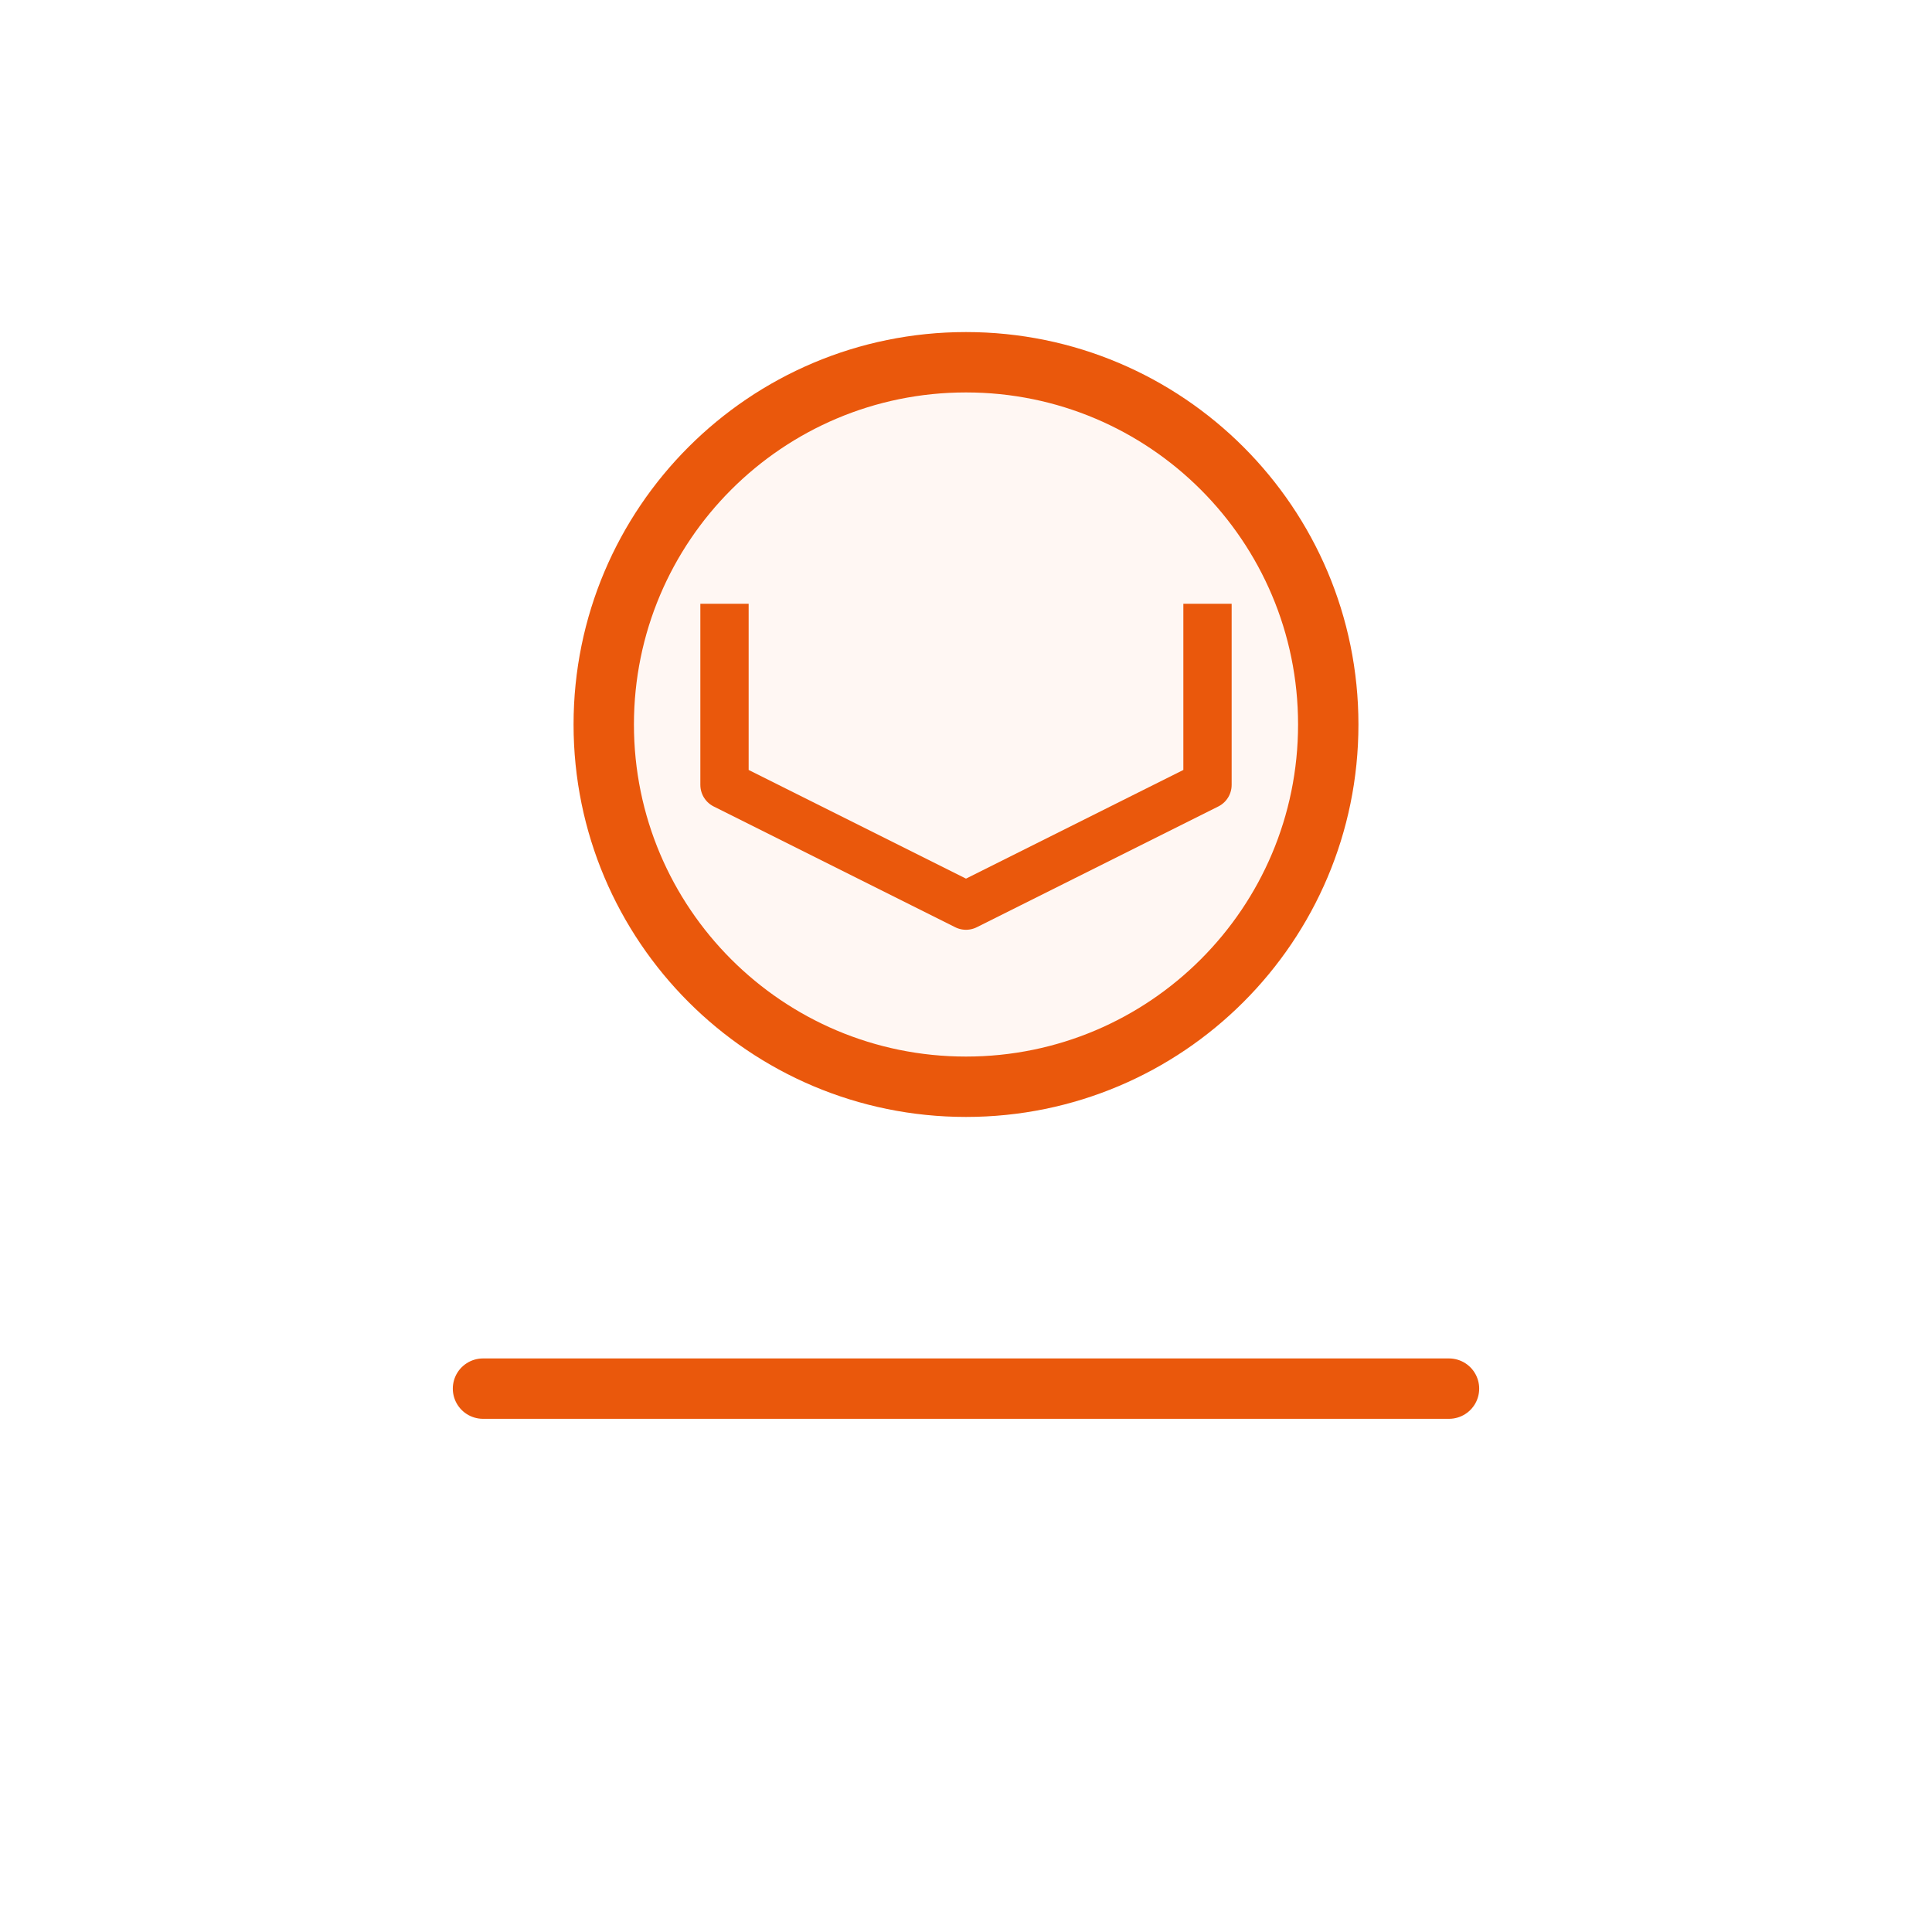
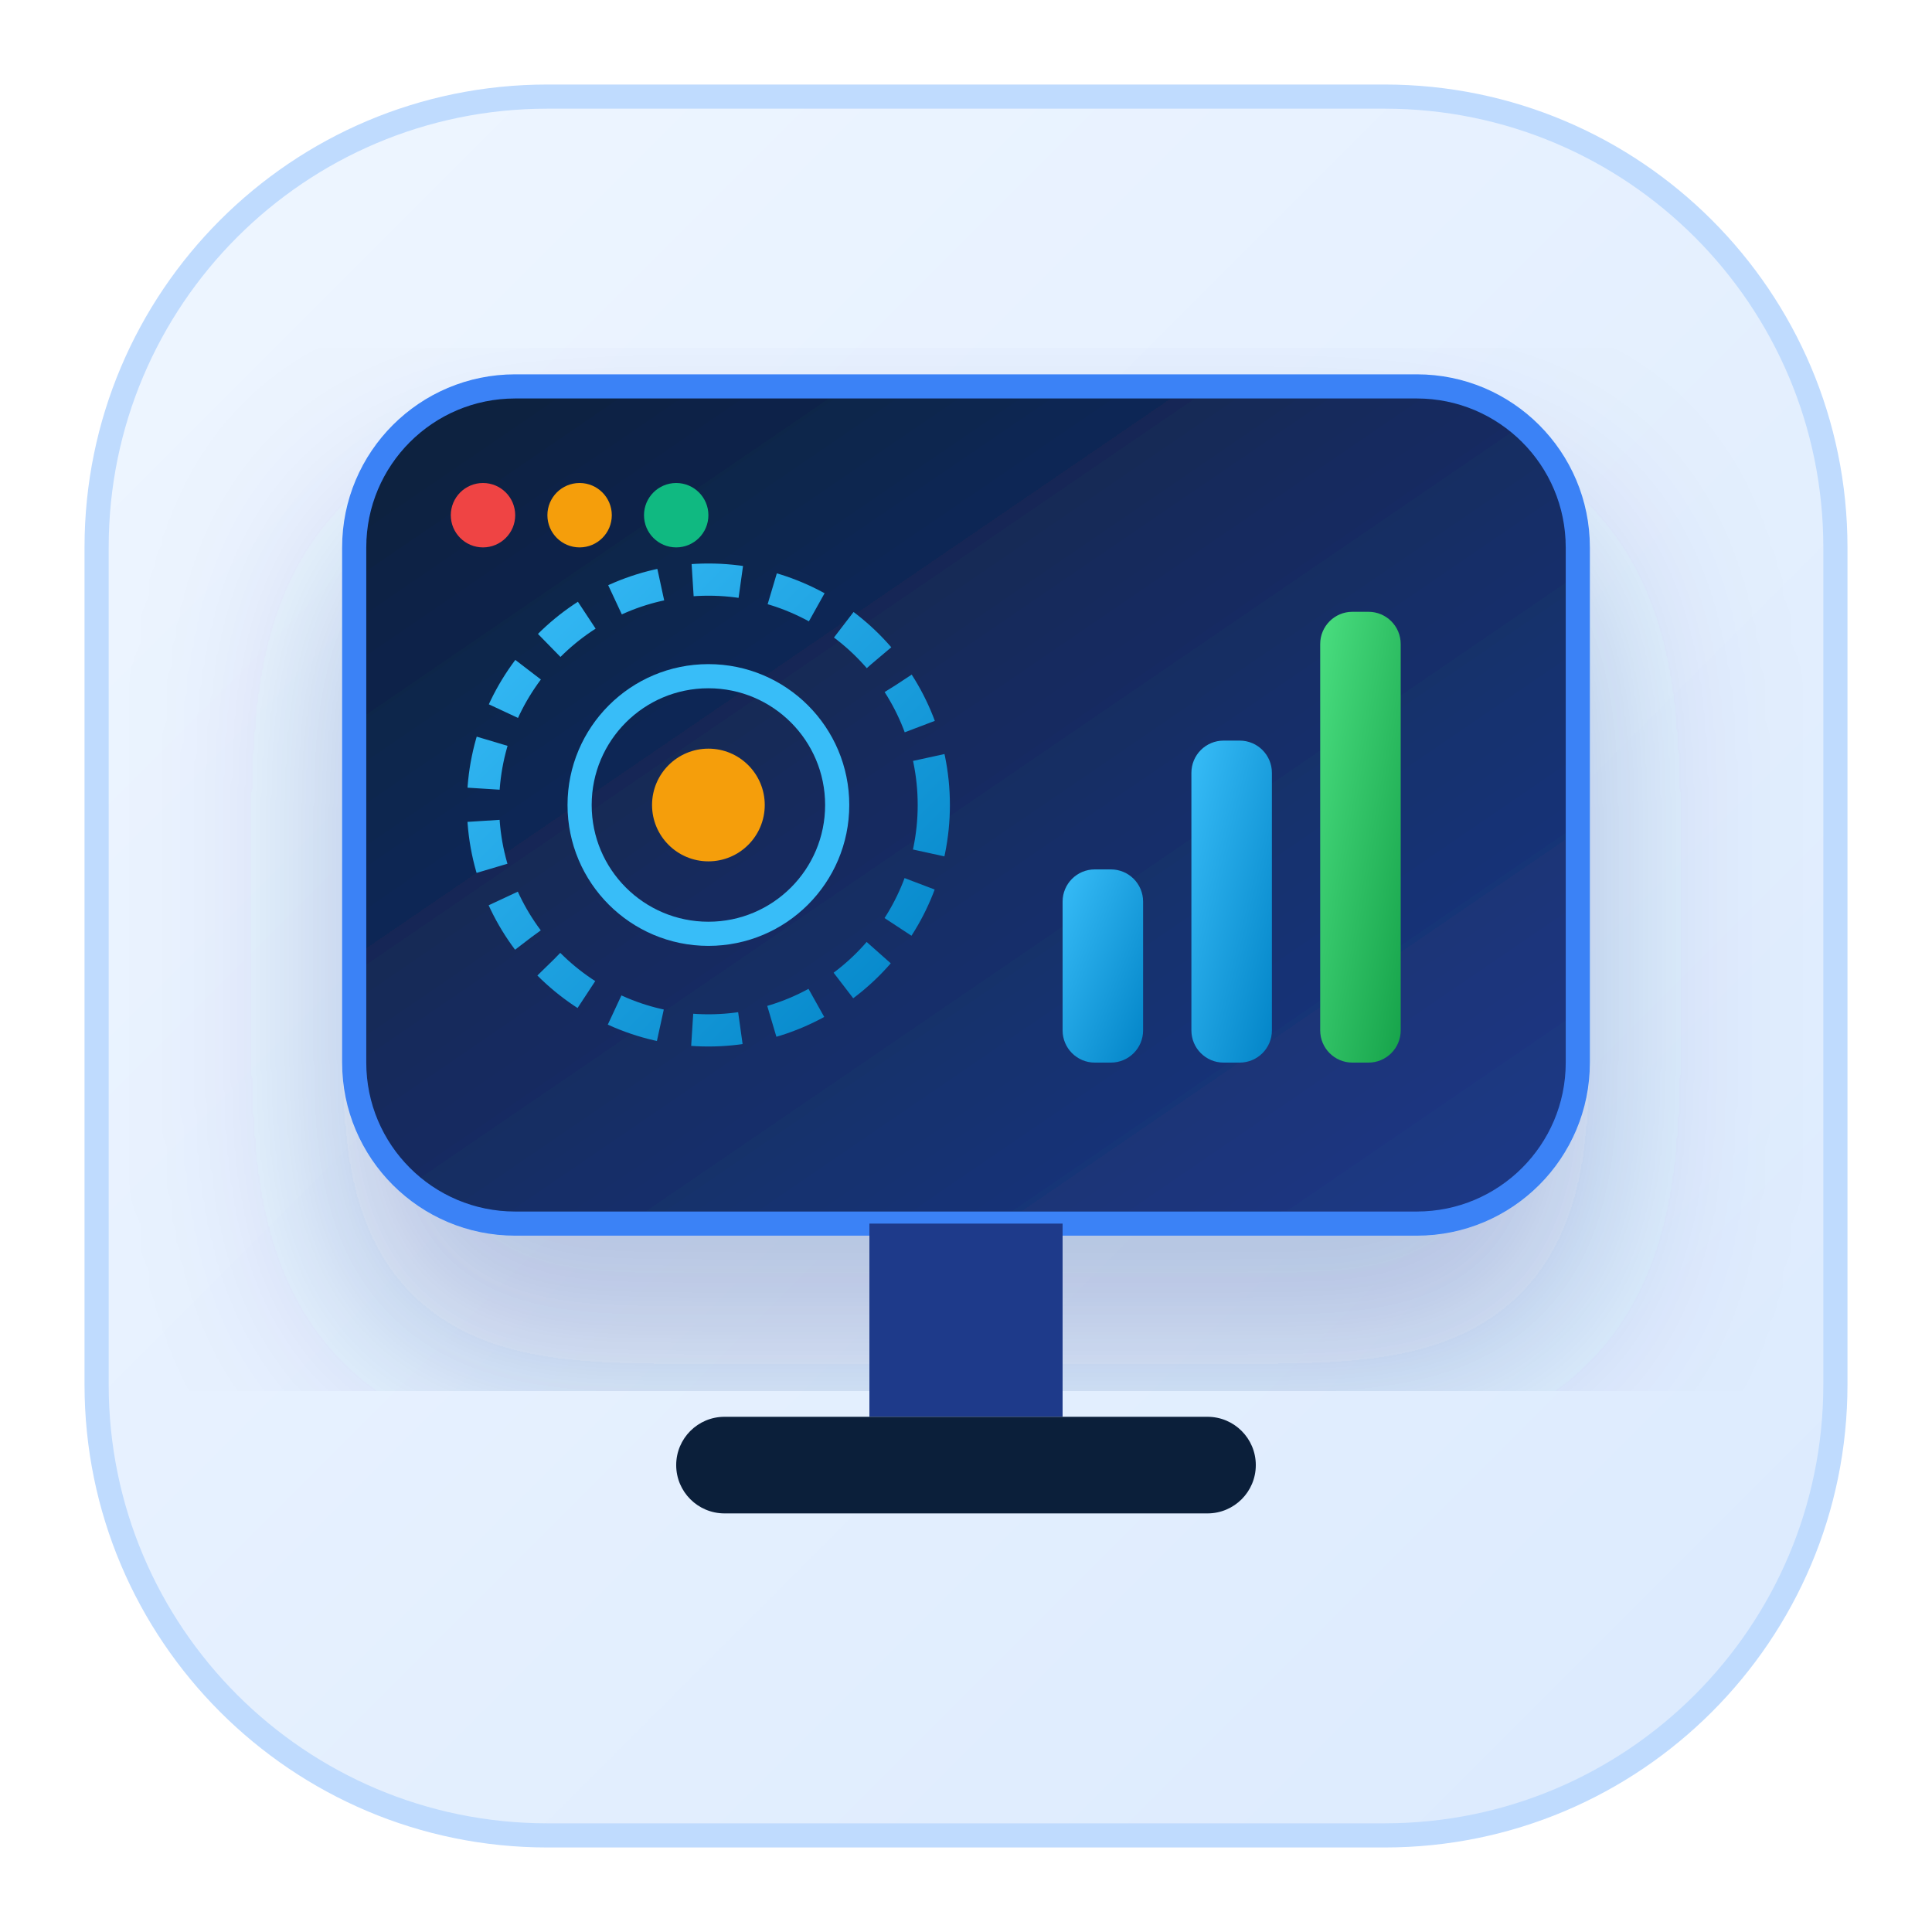
- <svg xmlns="http://www.w3.org/2000/svg" viewBox="0 0 64 64" width="64" height="64" fill="none">
-   <circle cx="32" cy="24" r="12" fill="#fff7f3" stroke="#ea580c" stroke-width="2" />
-   <path d="M16 46h32" stroke="#ea580c" stroke-width="2" stroke-linecap="round" />
-   <path d="M24 20v6l8 4 8-4v-6" stroke="#ea580c" stroke-width="1.6" fill="none" stroke-linejoin="round" />
+ <svg xmlns="http://www.w3.org/2000/svg" viewBox="0 0 120 120" width="120" height="120" fill="none">
+   <defs>
+     <linearGradient id="tsBg" x1="0%" y1="0%" x2="100%" y2="100%">
+       <stop offset="0%" stop-color="#eff6ff" />
+       <stop offset="100%" stop-color="#dbeafe" />
+     </linearGradient>
+     <linearGradient id="tsScreen" x1="0%" y1="0%" x2="100%" y2="100%">
+       <stop offset="0%" stop-color="#0b1f3a" />
+       <stop offset="100%" stop-color="#1e3a8a" />
+     </linearGradient>
+     <linearGradient id="tsCyan" x1="0%" y1="0%" x2="100%" y2="100%">
+       <stop offset="0%" stop-color="#38bdf8" />
+       <stop offset="100%" stop-color="#0284c7" />
+     </linearGradient>
+     <linearGradient id="tsGreen" x1="0%" y1="0%" x2="100%" y2="100%">
+       <stop offset="0%" stop-color="#4ade80" />
+       <stop offset="100%" stop-color="#16a34a" />
+     </linearGradient>
+     <filter id="tsGlow" x="-20%" y="-20%" width="140%" height="140%">
+       <feDropShadow dx="0" dy="8" stdDeviation="6" flood-color="#1e3a8a" flood-opacity="0.25" />
+     </filter>
+   </defs>
+   <rect x="6" y="6" width="108" height="108" rx="28" fill="url(#tsBg)" stroke="#bfdbfe" stroke-width="1.5" />
+   <g filter="url(#tsGlow)">
+     <rect x="22" y="24" width="76" height="52" rx="10" fill="url(#tsScreen)" stroke="#3b82f6" stroke-width="1.5" />
+   </g>
+   <rect x="54" y="76" width="12" height="12" fill="#1e3a8a" />
+   <rect x="42" y="88" width="36" height="6" rx="3" fill="#0b1f3a" />
+   <circle cx="44" cy="50" r="14" stroke="url(#tsCyan)" stroke-width="2" stroke-dasharray="3 2" fill="none" />
+   <circle cx="44" cy="50" r="8" stroke="#38bdf8" stroke-width="1.5" fill="none" />
+   <circle cx="44" cy="50" r="3.5" fill="#f59e0b" />
+   <rect x="66" y="54" width="5" height="12" rx="2" fill="url(#tsCyan)" />
+   <rect x="74" y="46" width="5" height="20" rx="2" fill="url(#tsCyan)" />
+   <rect x="82" y="38" width="5" height="28" rx="2" fill="url(#tsGreen)" />
+   <circle cx="30" cy="32" r="2" fill="#ef4444" />
+   <circle cx="36" cy="32" r="2" fill="#f59e0b" />
+   <circle cx="42" cy="32" r="2" fill="#10b981" />
</svg>
